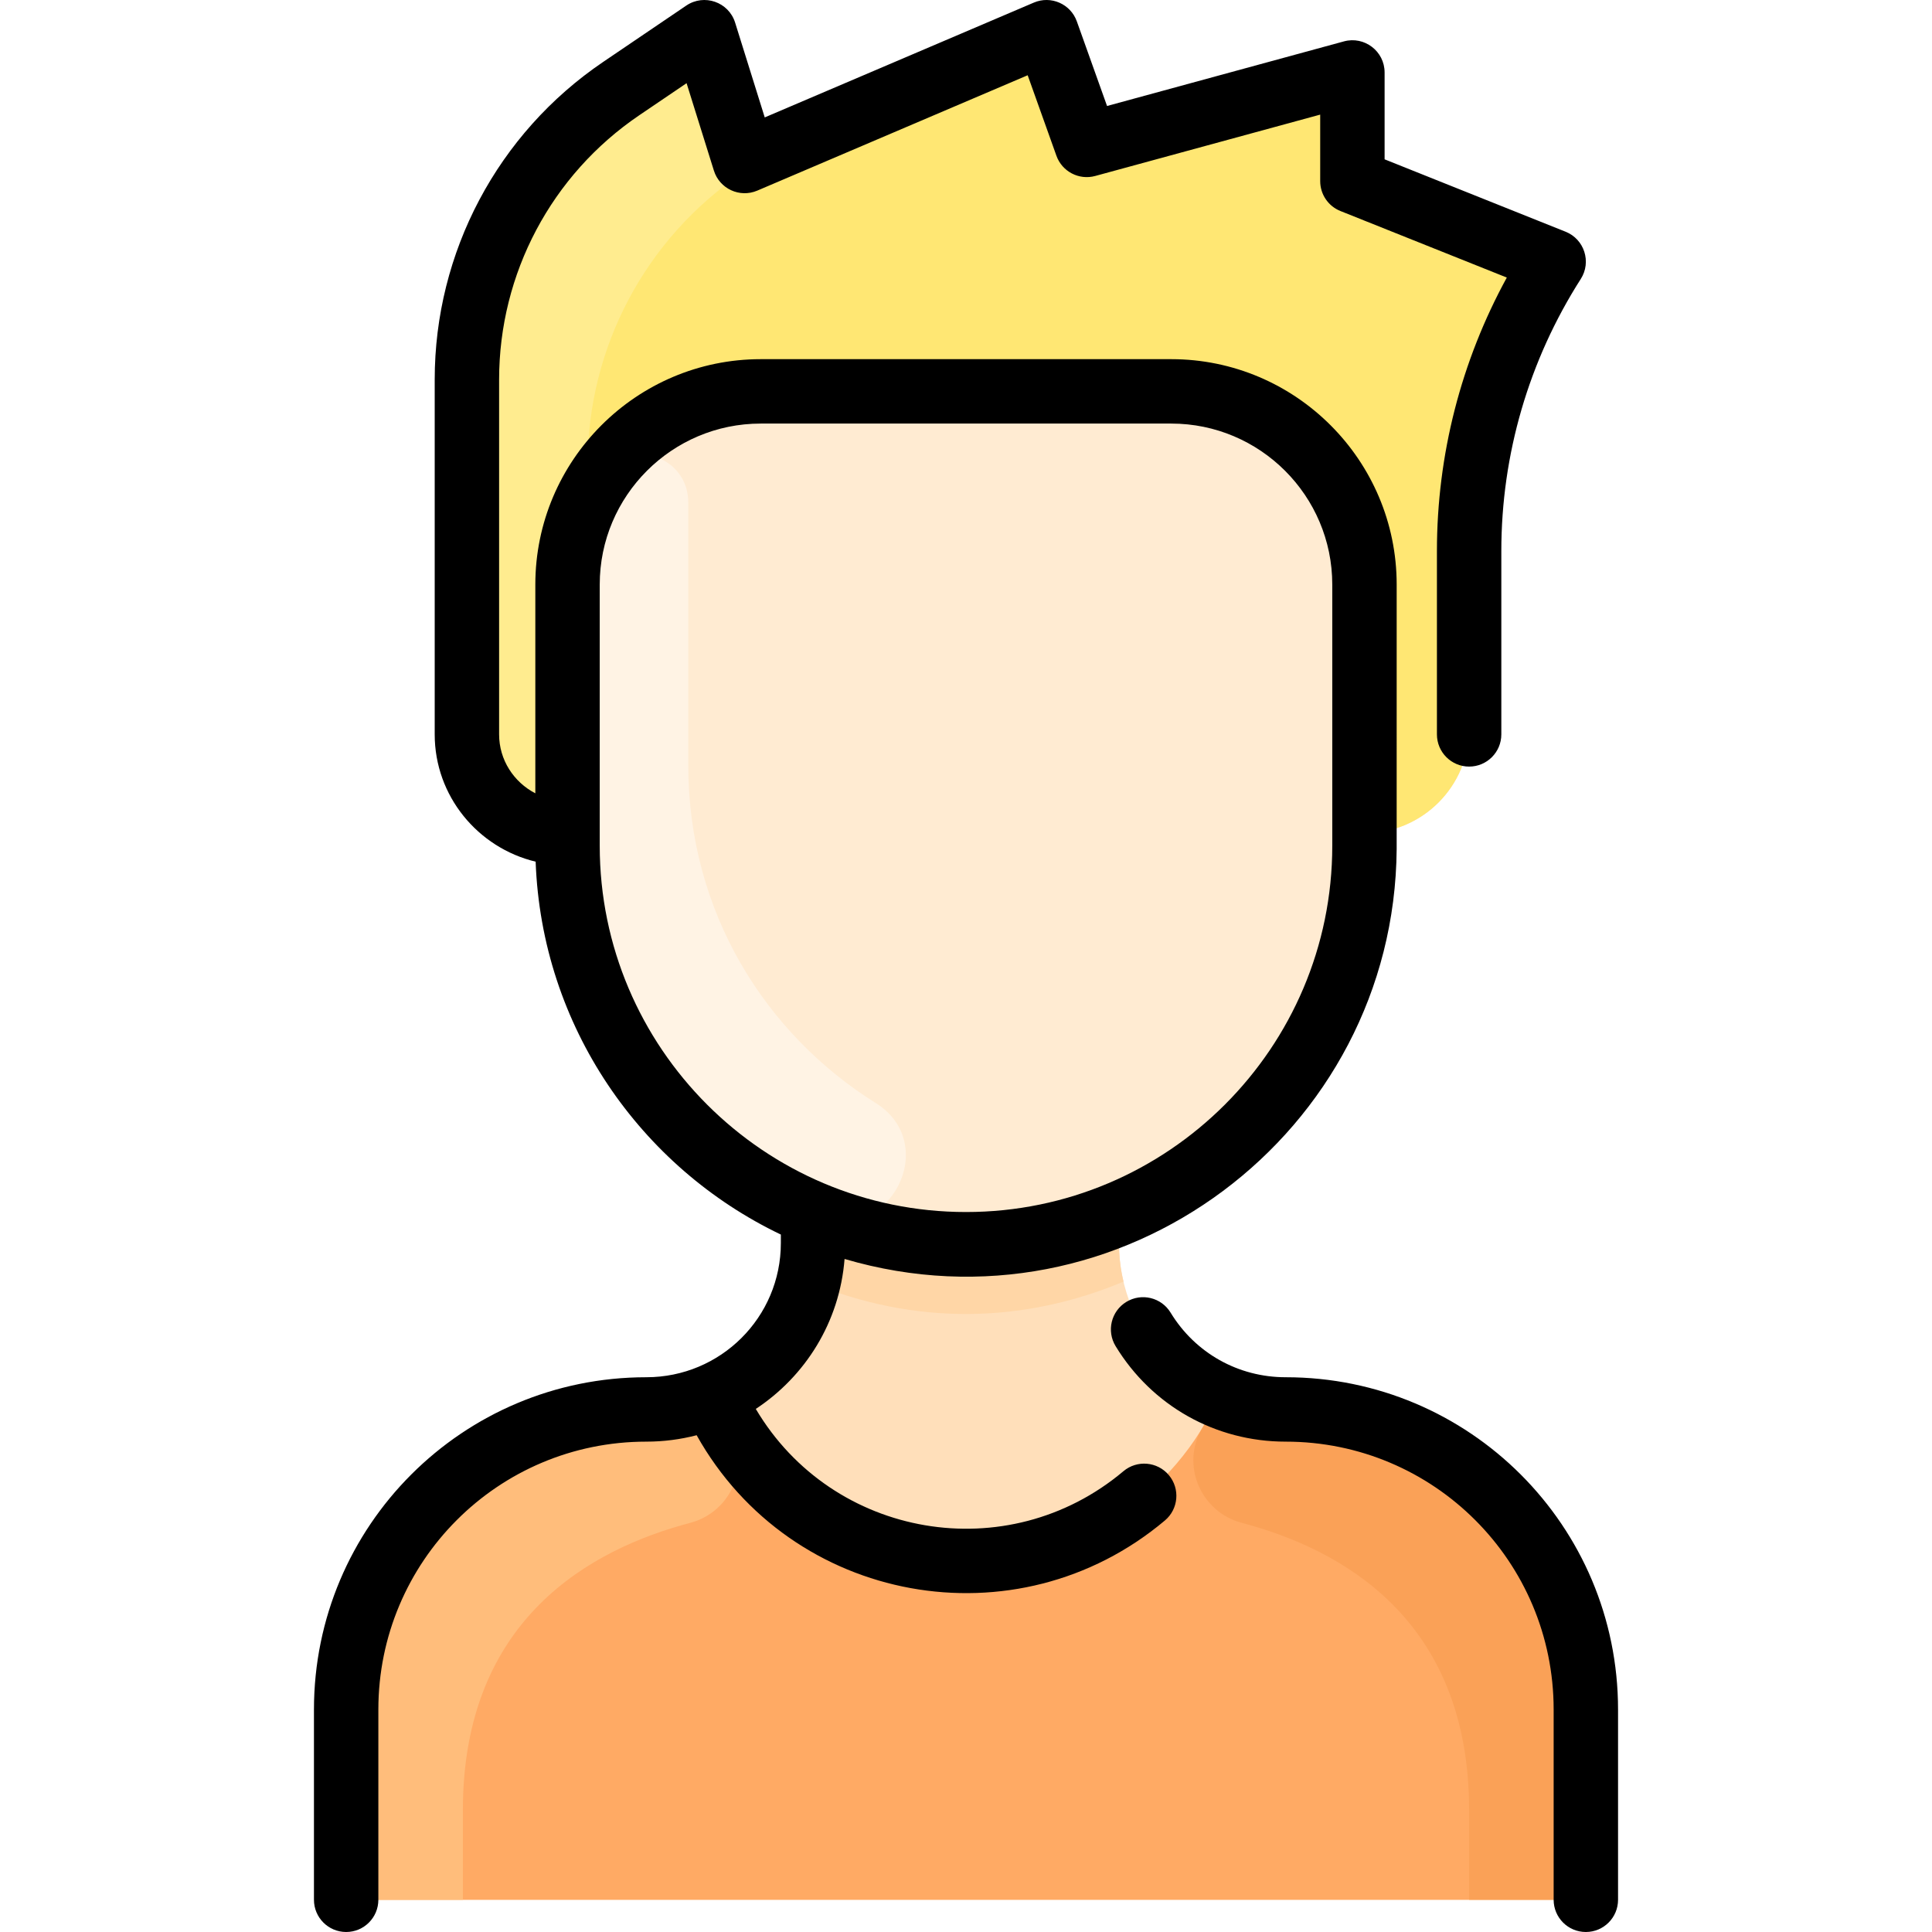
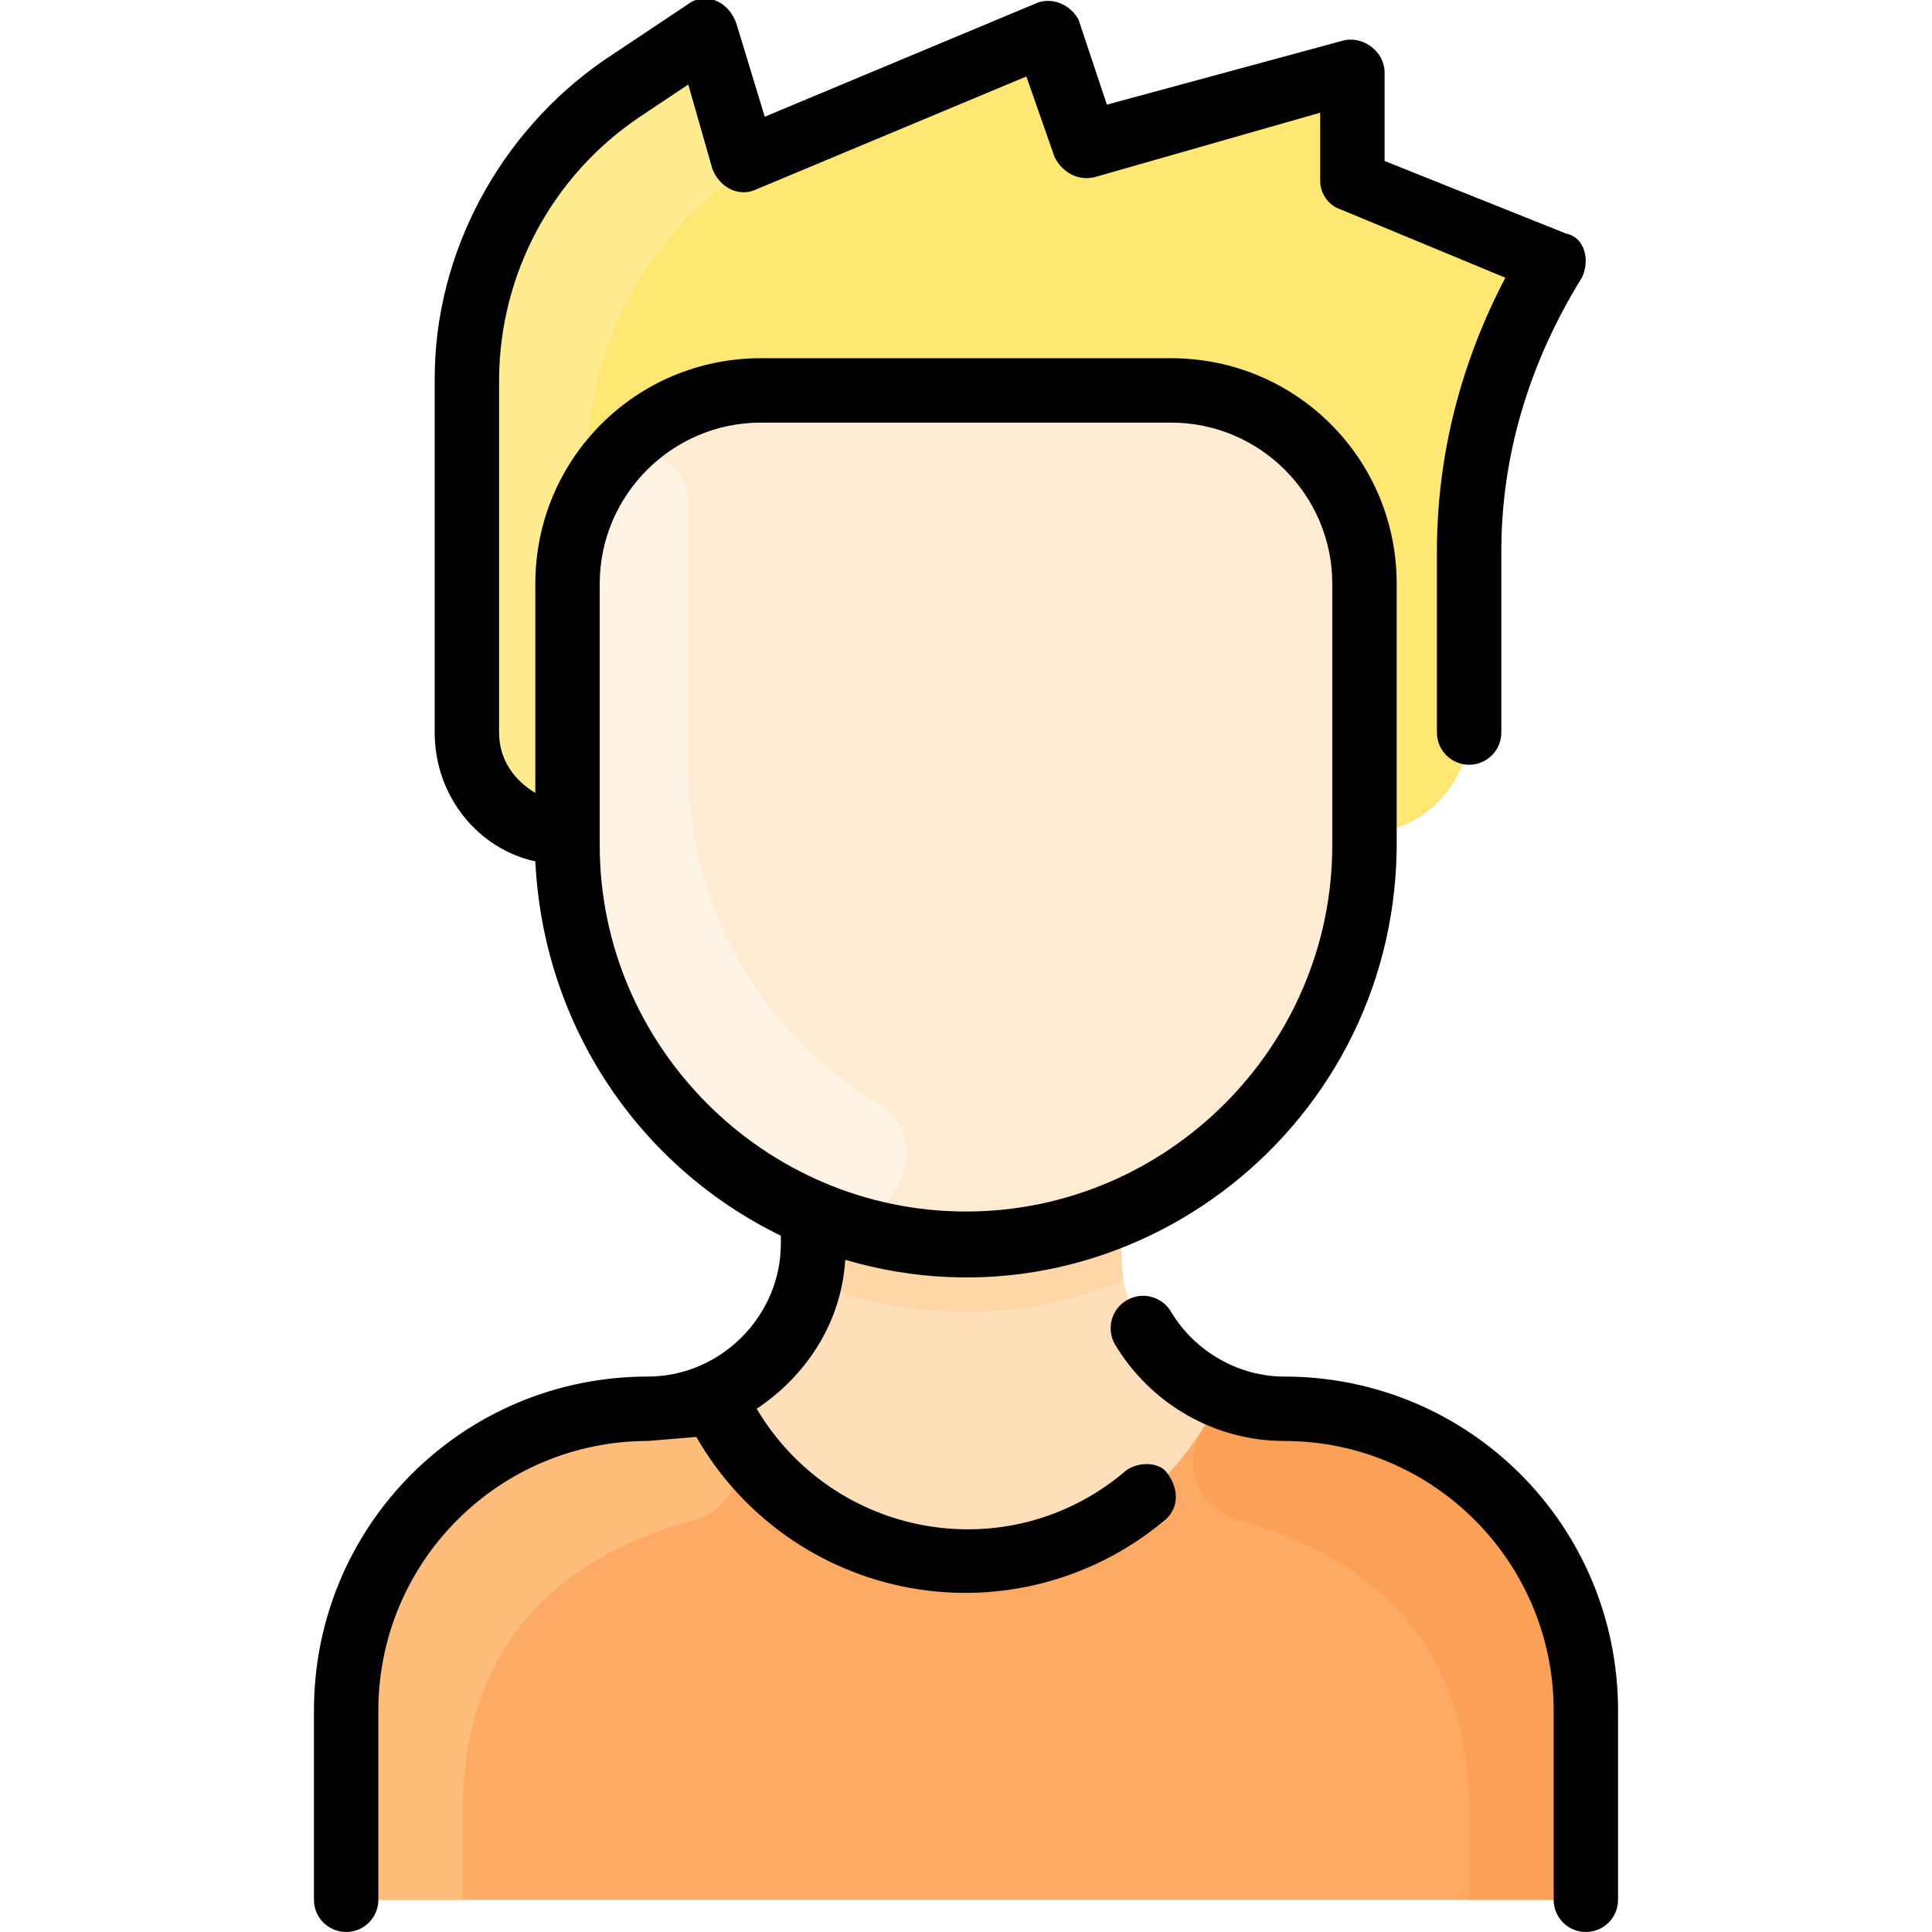
- <svg xmlns="http://www.w3.org/2000/svg" id="Layer_1" enable-background="new 0 0 480.002 480.002" height="512" viewBox="0 0 480.002 480.002" width="512">
-   <path d="m394.001 424.742v39.26c0 4.42-3.58 8-8 8h-292c-4.42 0-8-3.58-8-8v-39.26c0-41.01 33.11-75.01 74.11-74.57 23.207.23 41.89-18.43 41.89-41.34v-6.83l.15-.37c-35.9-14.86-61.15-50.23-61.15-91.5v-3.13c-14.252 0-25-11.262-25-24.54v-88.15c0-28.96 14.36-56.04 38.33-72.3l11.76-7.97c4.44-3.01 10.52-.88 12.12 4.24l4.15 13.28c1.41 4.52 6.42 6.83 10.78 4.97l59.04-25.2c4.24-1.8 9.13.33 10.68 4.67l4.65 13.02c1.4 3.94 5.6 6.13 9.64 5.03l48.75-13.29c5.08-1.39 10.1 2.44 10.1 7.71v11.11c0 3.27 1.99 6.22 5.03 7.43l36.31 14.53c4.48 1.79 6.32 7.09 4.01 11.33-10.37 18.99-16.35 40.93-16.35 64.04v44.09c0 14.36-11.64 26-26 26v3.13c0 41.27-25.25 76.64-61.15 91.5l.15.37v6.83c0 22.943 18.717 41.57 41.89 41.34 41-.44 74.11 33.56 74.11 74.57z" fill="#ffdfba" />
-   <path d="m394.001 424.742v39.26c0 4.418-3.582 8-8 8h-292c-4.418 0-8-3.582-8-8v-39.26c0-41.006 33.109-75.015 74.113-74.572 6.036.065 11.796-1.16 16.987-3.418v.01c10.95 24.91 35.7 41.06 62.9 41.06s51.95-16.15 62.9-41.06v-.01c5.191 2.257 10.951 3.483 16.987 3.418 41.004-.443 74.113 33.566 74.113 74.572z" fill="#ffaa64" />
-   <path d="m336.001 39.586c0 3.271 1.992 6.213 5.029 7.428l36.309 14.524c4.485 1.794 6.322 7.097 4.008 11.337-10.362 18.985-16.346 40.931-16.346 64.038v44.09c0 14.36-11.64 26-26 26v-61.77c0-26.51-21.49-48-48-48h-102c-26.51 0-48 21.49-48 48v61.77c-14.255 0-25-11.265-25-24.54v-88.15c0-28.96 14.36-56.04 38.33-72.3l11.757-7.969c4.44-3.009 10.525-.883 12.124 4.236l4.15 13.279c1.412 4.52 6.42 6.83 10.775 4.972l59.048-25.194c4.238-1.808 9.124.328 10.673 4.668l4.65 13.021c1.406 3.937 5.606 6.127 9.639 5.027l48.748-13.295c5.089-1.388 10.105 2.443 10.105 7.718v11.11z" fill="#ffe773" />
-   <path d="m339.001 210.132c0 54.696-44.348 99-99 99-54.65 0-99-44.302-99-99 0-6.721 0-57.228 0-64.9 0-26.51 21.49-48 48-48h102c26.51 0 48 21.49 48 48z" fill="#ffebd2" />
-   <path d="m279.131 318.422c-24.637 10.313-51.712 11.113-78.26 0 1.356-5.626 1.13-9.27 1.13-16.42l.15-.37c24.082 9.996 51.571 10.016 75.7 0l.15.37c0 7.153-.226 10.796 1.13 16.42z" fill="#ffd6a6" />
-   <path d="m217.585 274.059c16.277 10.183 3.442 35.156-14.376 28.004-36.634-14.704-62.208-50.404-62.208-91.932v-64.9c0-10.084 3.11-19.442 8.422-27.168 6.657-9.68 21.65-4.88 21.578 6.868-.002.245-.001 64.955-.001 65.2.001 36.511 19.193 66.791 46.585 83.928z" fill="#fff3e4" />
-   <path d="m181.248 354.73c5.506 9.073.512 20.907-9.749 23.615-24.507 6.468-56.498 23.706-56.498 71.397v22.26h-21c-4.418 0-8-3.582-8-8v-39.26c0-41.01 33.11-75.01 74.11-74.57 6.04.06 11.8-1.16 16.99-3.42v.01c1.218 2.767 2.605 5.427 4.147 7.968z" fill="#ffbd7b" />
-   <path d="m298.754 354.73c-5.506 9.073-.512 20.907 9.749 23.615 24.507 6.468 56.498 23.706 56.498 71.397v22.26h21c4.418 0 8-3.582 8-8v-39.26c0-41.01-33.11-75.01-74.11-74.57-6.04.06-11.8-1.16-16.99-3.42v.01c-1.218 2.767-2.605 5.427-4.147 7.968z" fill="#faa157" />
-   <path d="m193.141 36.532c.234-.1.413.226.202.369l-9.012 6.111c-23.97 16.26-38.33 43.34-38.33 72.3v8.57c-3.2 6.43-5 13.68-5 21.35v61.77c-14.252 0-25-11.262-25-24.54v-88.15c0-28.96 14.36-56.04 38.33-72.3l11.76-7.97c4.44-3.01 10.52-.88 12.12 4.24l4.15 13.28c1.41 4.52 6.42 6.83 10.78 4.97z" fill="#ffec8f" />
-   <path d="m402.001 424.745v47.257c0 4.418-3.582 8-8 8s-8-3.582-8-8v-47.257c0-36.794-29.775-66.572-66.573-66.571-17.41 0-33.208-8.87-42.258-23.728-2.299-3.773-1.104-8.695 2.67-10.994 3.772-2.3 8.695-1.103 10.994 2.67 6.123 10.051 16.812 16.051 28.594 16.051 45.637 0 82.573 36.93 82.573 82.572zm-111.612-58.26c2.846 3.38 2.412 8.427-.968 11.272-36.841 31.013-92.818 20.862-116.34-21.177-4.034 1.045-8.227 1.593-12.505 1.593-36.878 0-66.574 29.849-66.574 66.571v47.257c0 4.418-3.582 8-8 8s-8-3.582-8-8v-47.257c0-45.634 36.929-82.571 82.571-82.571 18.452 0 33.429-14.863 33.429-33.341v-2.107c-34.919-16.697-59.429-51.784-60.923-92.643-14.37-3.455-25.077-16.317-25.077-31.62v-88.152c0-31.653 15.642-61.155 41.841-78.917l20.67-14.014c4.434-3.006 10.526-.882 12.125 4.235l7.361 23.556 66.863-28.528c4.24-1.807 9.125.333 10.674 4.667l7.508 21.023 58.854-16.051c5.086-1.386 10.104 2.45 10.104 7.718v21.584l44.971 17.988c4.654 1.862 6.471 7.505 3.772 11.733-12.916 20.228-19.743 43.606-19.743 67.607v45.547c0 4.418-3.582 8-8 8s-8-3.582-8-8v-45.547c0-23.846 5.978-47.146 17.363-67.951l-41.335-16.53c-3.038-1.215-5.029-4.157-5.029-7.428v-16.526l-55.896 15.244c-4.03 1.098-8.232-1.091-9.639-5.027l-7.142-19.998-67.183 28.665c-4.366 1.859-9.366-.464-10.775-4.972l-6.788-21.722-11.757 7.971c-21.803 14.781-34.819 39.332-34.819 65.673v88.151c0 6.348 3.656 11.865 9 14.636v-51.863c0-30.878 25.121-56 56-56h102c30.879 0 56 25.12 56 55.997 0 .178.002 65.555-.003 65.733-.547 70.614-68.81 121.947-137.167 101.823-1.246 15.79-9.814 29.175-22.057 37.259 19.064 32.202 62.559 39.7 91.342 15.47 3.378-2.842 8.426-2.411 11.272.969zm-50.388-65.358c50.178 0 91-40.822 91-91v-64.895c0-22.055-17.944-39.997-40-39.997h-102c-22.056 0-40 17.944-40 40v64.891c0 50.179 40.822 91.001 91 91.001z" />
+ <svg xmlns="http://www.w3.org/2000/svg" viewBox="0 0 480 480">
+   <path fill="#ffdfba" d="M394 425v39c0 4-4 8-8 8H94c-4 0-8-4-8-8v-39c0-41 33-75 74-75 23 0 42-18 42-41v-7a99 99 0 01-61-92v-3c-14 0-25-11-25-25V94c0-29 14-56 38-72l12-8c5-3 11-1 12 4l4 14c2 4 7 6 11 5l59-26c4-1 9 1 11 5l5 13c1 4 5 6 9 5l49-13c5-2 10 2 10 7v12c0 3 2 6 5 7l36 15c5 1 7 7 4 11-10 19-16 41-16 64v44c0 14-12 26-26 26v3c0 41-25 77-61 92v7c0 23 19 41 42 41 41 0 74 34 74 75z" />
+   <path fill="#ffaa64" d="M394 425v39c0 4-4 8-8 8H94c-4 0-8-4-8-8v-39c0-41 33-75 74-75 6 0 12-1 17-3a69 69 0 00126 0c5 2 11 3 17 3 41 0 74 34 74 75z" />
+   <path fill="#ffe773" d="M336 40c0 3 2 6 5 7l36 15c5 1 7 7 4 11-10 19-16 41-16 64v44c0 14-12 26-26 26v-62c0-26-21-48-48-48H189c-27 0-48 22-48 48v62c-14 0-25-11-25-25V94c0-29 14-56 38-72l12-8c5-3 11-1 12 4l4 14c2 4 7 6 11 5l59-26c4-1 9 1 11 5l5 13c1 4 5 6 9 5l49-13c5-2 10 2 10 7v12z" />
+   <path fill="#ffebd2" d="M339 210a99 99 0 01-198 0v-65c0-26 21-48 48-48h102c27 0 48 22 48 48z" />
+   <path fill="#ffd6a6" d="M279 318a99 99 0 01-78 0l1-16c24 10 52 10 76 0l1 16z" />
+   <path fill="#fff3e4" d="M218 274c16 10 3 35-15 28a99 99 0 01-62-92v-65c0-10 3-19 8-27 7-10 22-5 22 7v65c0 37 19 67 47 84z" />
+   <path fill="#ffbd7b" d="M181 355c6 9 1 21-10 23-24 7-56 24-56 72v22H94c-4 0-8-4-8-8v-39c0-41 33-75 74-75 6 0 12-1 17-3l4 8z" />
+   <path fill="#faa157" d="M299 355c-6 9-1 21 10 23 24 7 56 24 56 72v22h21c4 0 8-4 8-8v-39c0-41-33-75-74-75-6 0-12-1-17-3l-4 8z" />
+   <path fill="#ffec8f" d="M193 37c0-1 1 0 0 0l-9 6a87 87 0 00-38 72v9c-3 6-5 14-5 21v62c-14 0-25-11-25-25V94c0-29 14-56 38-72l12-8c5-3 11-1 12 4l4 14c2 4 7 6 11 5z" />
+   <path d="M402 425v47a8 8 0 01-16 0v-47c0-37-30-67-67-67-17 0-33-9-42-24a8 8 0 1114-8c6 10 17 16 28 16 46 0 83 37 83 83zm-112-59c3 4 3 9-1 12a77 77 0 01-116-21l-12 1c-37 0-67 30-67 67v47a8 8 0 01-16 0v-47c0-46 37-83 83-83 18 0 33-15 33-33v-2c-35-17-59-52-61-93-14-3-25-16-25-32V94c0-31 16-61 42-79l21-14c4-3 10-1 12 5l7 23 67-28c4-2 9 0 11 4l7 21 59-16c5-1 10 3 10 8v22l45 18c5 1 6 7 4 11-13 21-20 44-20 68v45a8 8 0 01-16 0v-45c0-24 6-47 17-68l-41-17c-3-1-5-4-5-7V28l-56 16c-4 1-8-1-10-5l-7-20-67 28c-4 2-9 0-11-5l-6-21-12 8a79 79 0 00-35 65v88c0 7 4 12 9 15v-52c0-31 25-56 56-56h102c31 0 56 25 56 56v66c-1 71-69 122-137 102-1 16-10 29-22 37 19 32 62 40 91 16 3-3 9-3 11 0zm-50-65c50 0 91-41 91-91v-65c0-22-18-40-40-40H189c-22 0-40 18-40 40v65c0 50 41 91 91 91z" />
</svg>
